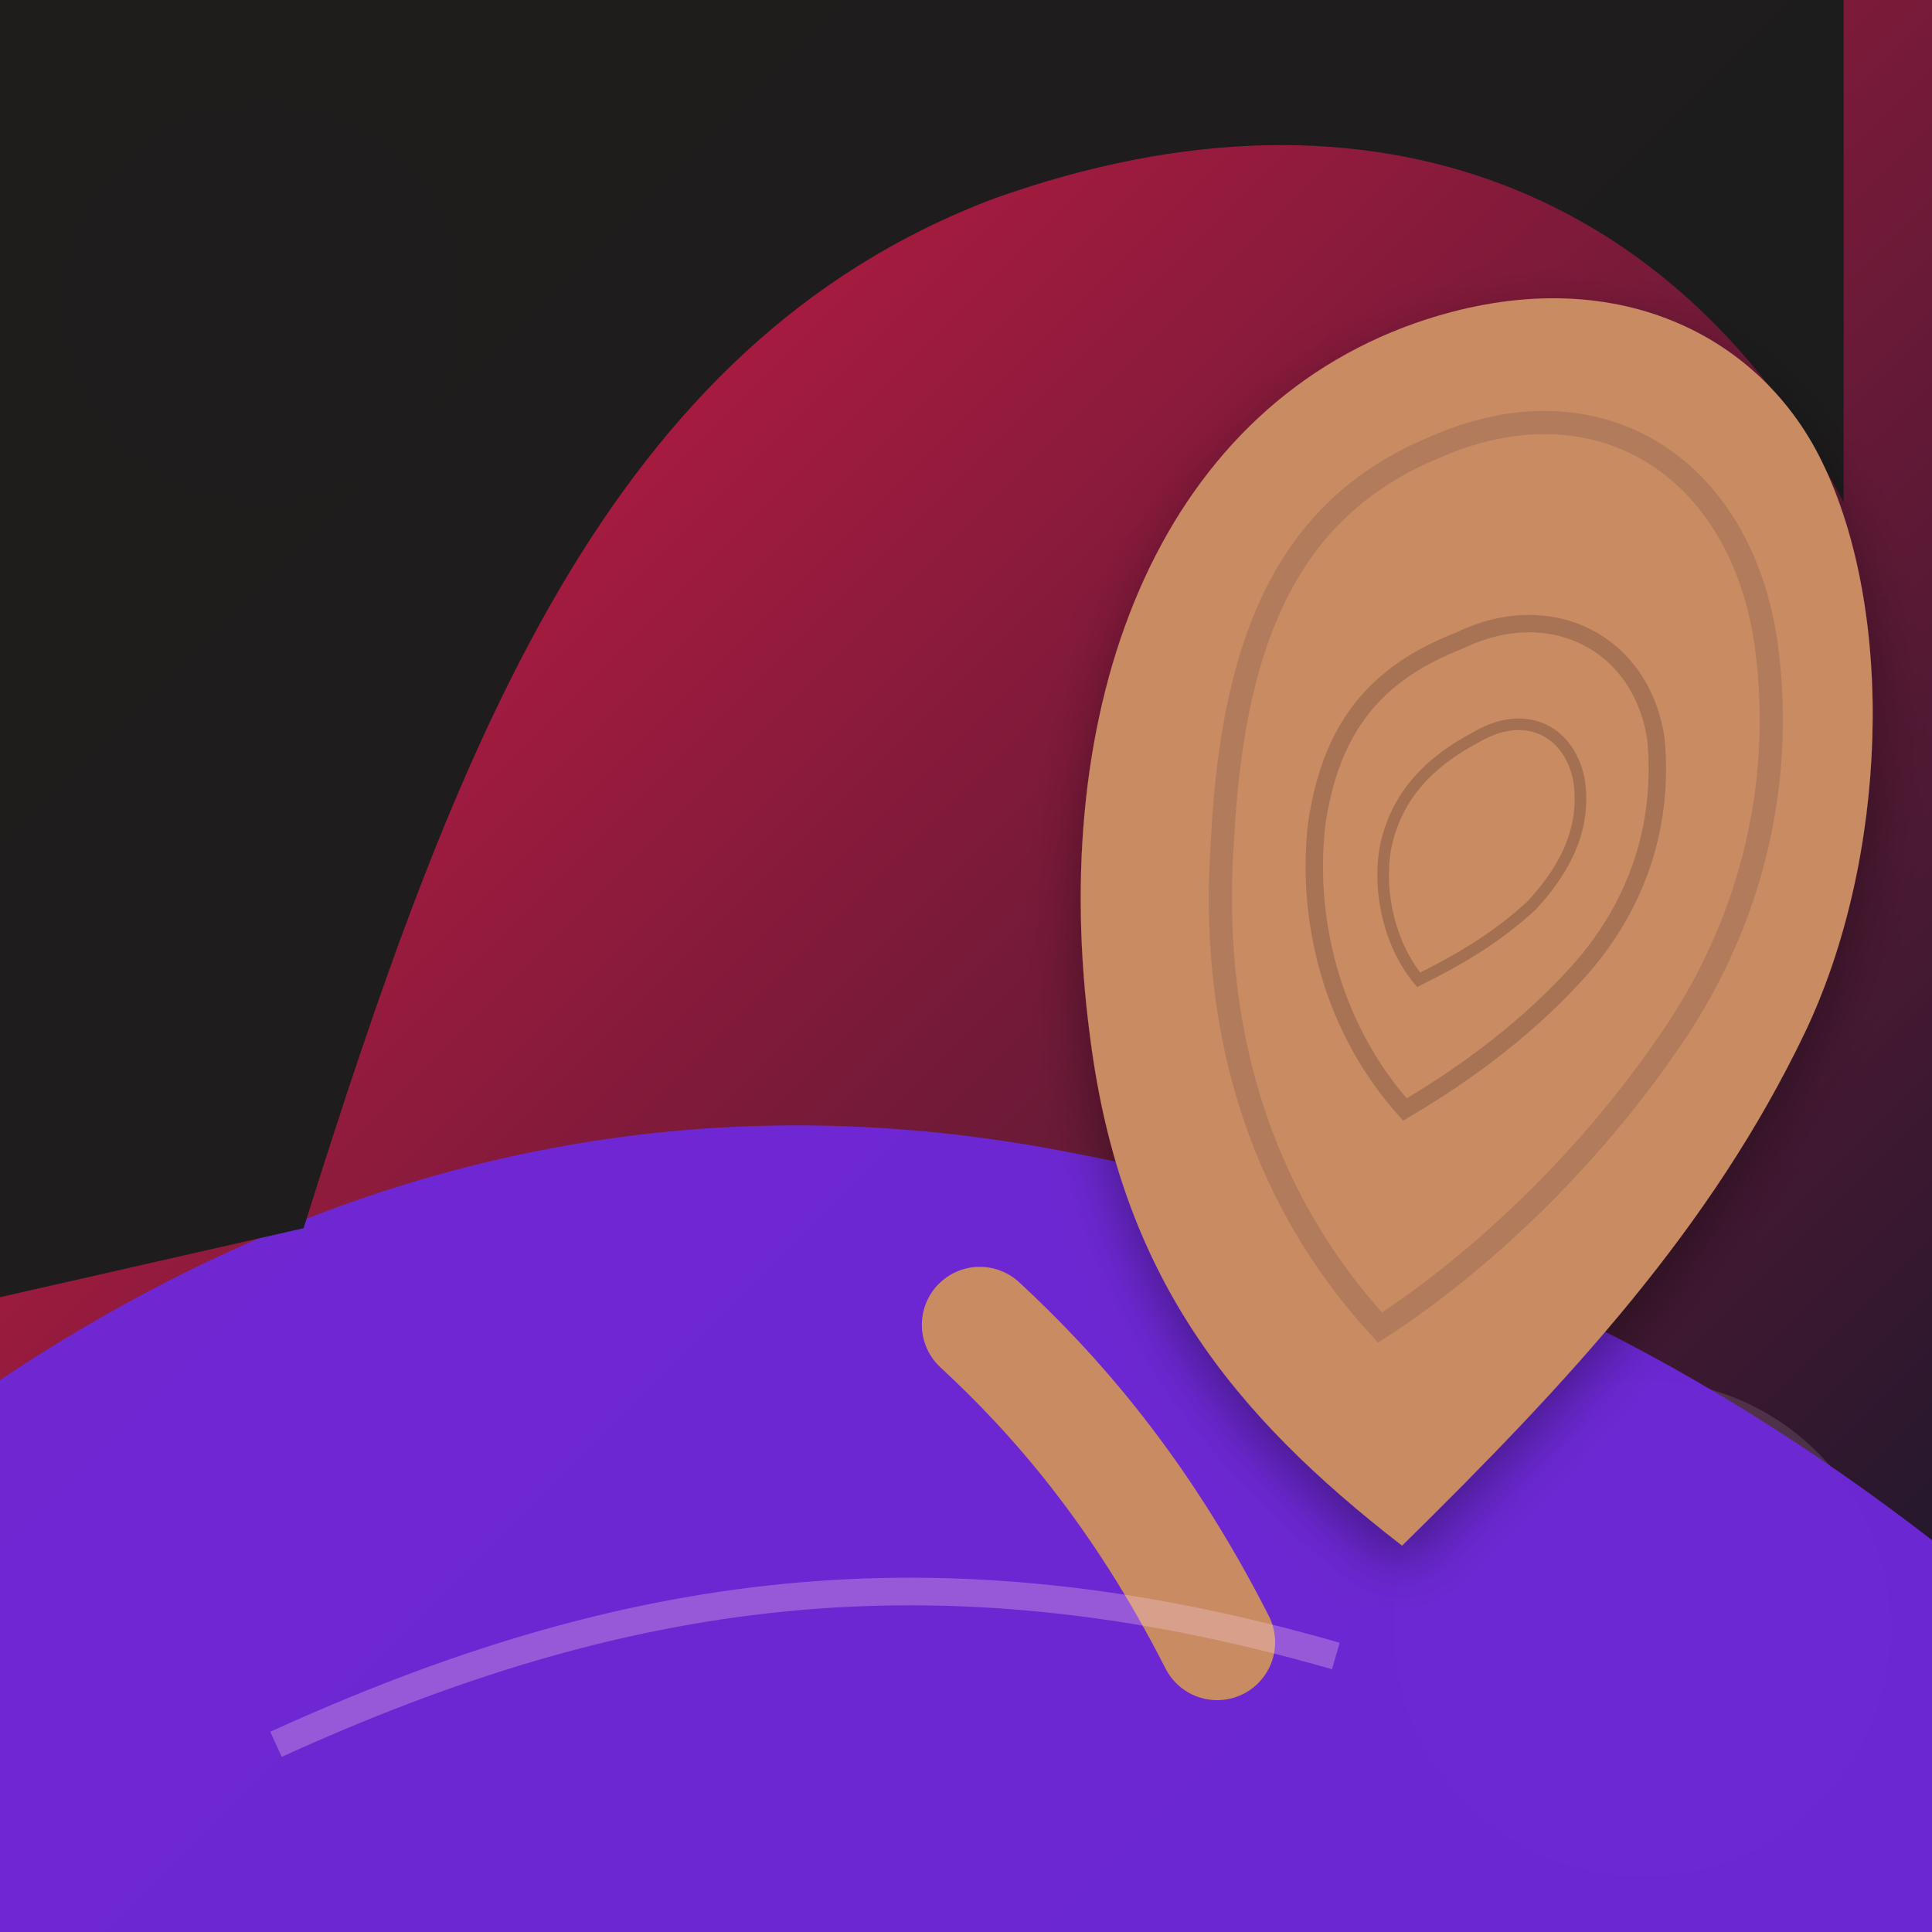
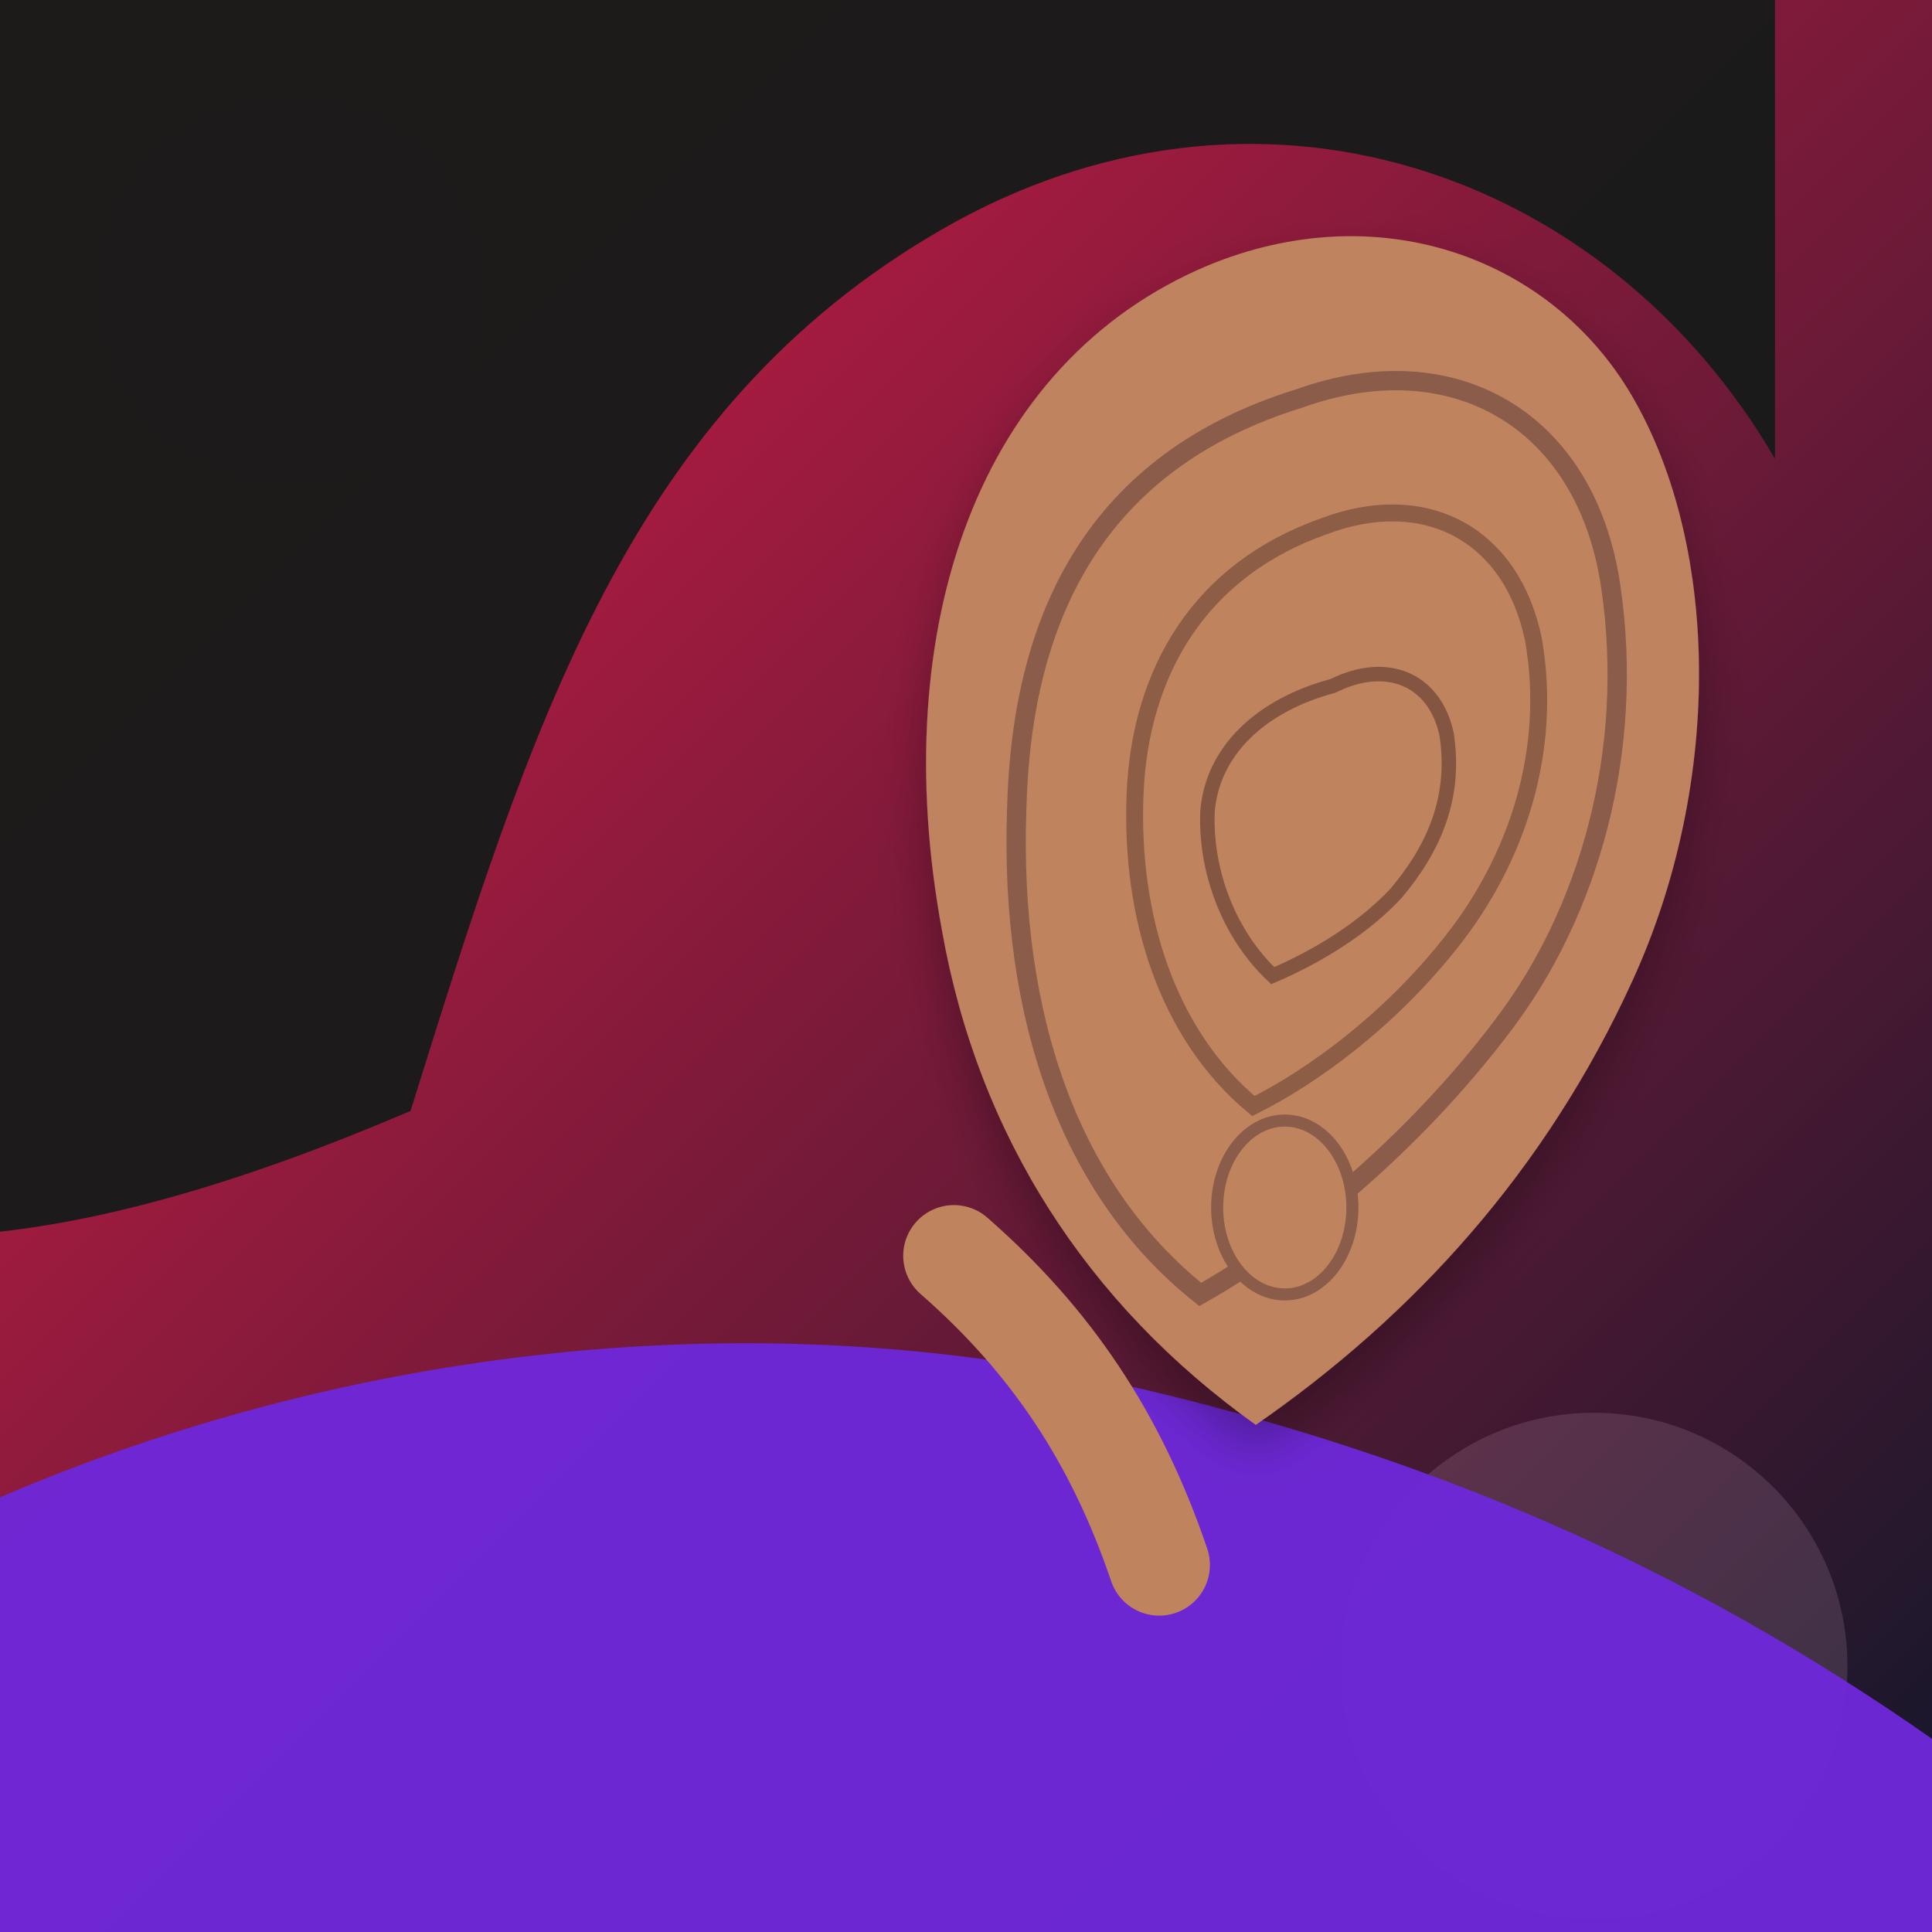
- <svg xmlns="http://www.w3.org/2000/svg" width="700" height="700" viewBox="0 0 700 700">
+ <svg xmlns="http://www.w3.org/2000/svg" width="800" height="800" viewBox="0 0 800 800">
  <defs>
-     <linearGradient id="g" x1="0" y1="0" x2="1" y2="1">
+     <linearGradient id="bg" x1="0" y1="0" x2="1" y2="1">
      <stop offset="0%" stop-color="#e11d48" />
      <stop offset="100%" stop-color="#0f172a" />
    </linearGradient>
    <filter id="sh" x="-20%" y="-20%" width="140%" height="140%">
-       <feDropShadow dx="0" dy="8" stdDeviation="10" flood-opacity="0.35" />
+       <feDropShadow dx="0" dy="10" stdDeviation="10" flood-opacity="0.28" />
    </filter>
  </defs>
-   <rect width="700" height="700" fill="url(#g)" />
-   <circle cx="95" cy="110" r="72" fill="#fbcfe8" opacity="0.20" />
-   <circle cx="595" cy="590" r="90" fill="#fbcfe8" opacity="0.14" />
-   <path d="M0 500 C120 420 250 390 390 418 C515 442 612 490 700 558 L700 700 L0 700 Z" fill="#6d28d9" opacity="0.96" />
-   <path d="M110 445 C165 270 220 125 360 72 C500 22 610 72 668 182 L668 0 L0 0 L0 470 Z" fill="#1c1c1c" opacity="0.98" />
-   <path d="M508 560 C446 512 406 462 395 376 C379 256 419 150 513 117 C582 93 637 120 660 167 C687 222 684 311 654 374 C620 445 569 500 508 560 Z" fill="#c98b62" filter="url(#sh)" />
-   <path d="M520 162 C579 136 631 169 640 234 C647 287 633 338 603 380 C571 426 531 461 500 481 C455 432 438 370 443 303 C447 228 469 183 520 162 Z" fill="none" stroke="#9b6c55" stroke-width="8.4" opacity="0.50" />
-   <path d="M529 232 C562 216 595 233 600 268 C603 301 592 330 571 353 C550 376 526 392 509 402 C484 374 473 336 477 299 C482 264 498 244 529 232 Z" fill="none" stroke="#815444" stroke-width="6.3" opacity="0.45" />
-   <path d="M535 267 C552 257 568 264 572 282 C575 300 567 315 555 328 C541 341 526 349 514 355 C504 343 499 324 502 307 C506 288 518 276 535 267 Z" fill="none" stroke="#6e4638" stroke-width="4.2" opacity="0.40" />
-   <path d="M355 480 C382 505 413 540 441 595" fill="none" stroke="#c98b62" stroke-width="42" stroke-linecap="round" />
-   <path d="M100 632 C225 575 338 558 484 600" fill="none" stroke="#fbcfe8" stroke-width="10" opacity="0.30" />
+   <rect width="800" height="800" fill="url(#bg)" />
+   <circle cx="120" cy="120" r="80" fill="#fbcfe8" opacity="0.20" />
+   <circle cx="660" cy="690" r="105" fill="#fbcfe8" opacity="0.14" />
+   <path d="M0 620 C140 560 300 540 450 570 C590 600 700 650 800 720 L800 800 L0 800 Z" fill="#6d28d9" opacity="0.96" />
+   <path d="M170 460 C220 300 260 170 390 95 C520 20 665 70 735 190 L735 0 L0 0 L0 510 C45 505 100 490 170 460 Z" fill="#1a1a1a" opacity="0.98" />
+   <path d="M520 590 C450 540 405 470 390 385 C367 260 405 150 500 110 C570 81 640 106 674 161 C712 223 714 323 676 406 C640 485 585 545 520 590 Z" fill="#bf845e" filter="url(#sh)" />
+   <path d="M538 165 C602 142 657 174 667 243 C677 311 658 378 622 425 C585 474 536 514 497 536 C443 493 418 421 421 335 C423 255 454 191 538 165 Z" fill="#bf845e" stroke="#8a5c49" stroke-width="8" />
+   <path d="M548 218 C590 202 626 221 635 265 C643 311 628 356 601 390 C575 423 543 446 519 458 C483 428 468 379 470 329 C472 278 497 236 548 218 Z" fill="none" stroke="#7a4d3d" stroke-width="7" opacity="0.72" />
+   <path d="M552 284 C574 273 594 281 599 304 C603 330 594 351 578 370 C562 387 541 398 527 404 C509 387 499 361 500 336 C502 311 522 292 552 284 Z" fill="none" stroke="#6b4235" stroke-width="6" opacity="0.7" />
+   <ellipse cx="532" cy="500" rx="28" ry="36" fill="#bf845e" stroke="#8a5c49" stroke-width="5" />
+   <path d="M395 520 C435 555 462 595 480 648" fill="none" stroke="#bf845e" stroke-width="42" stroke-linecap="round" />
</svg>
